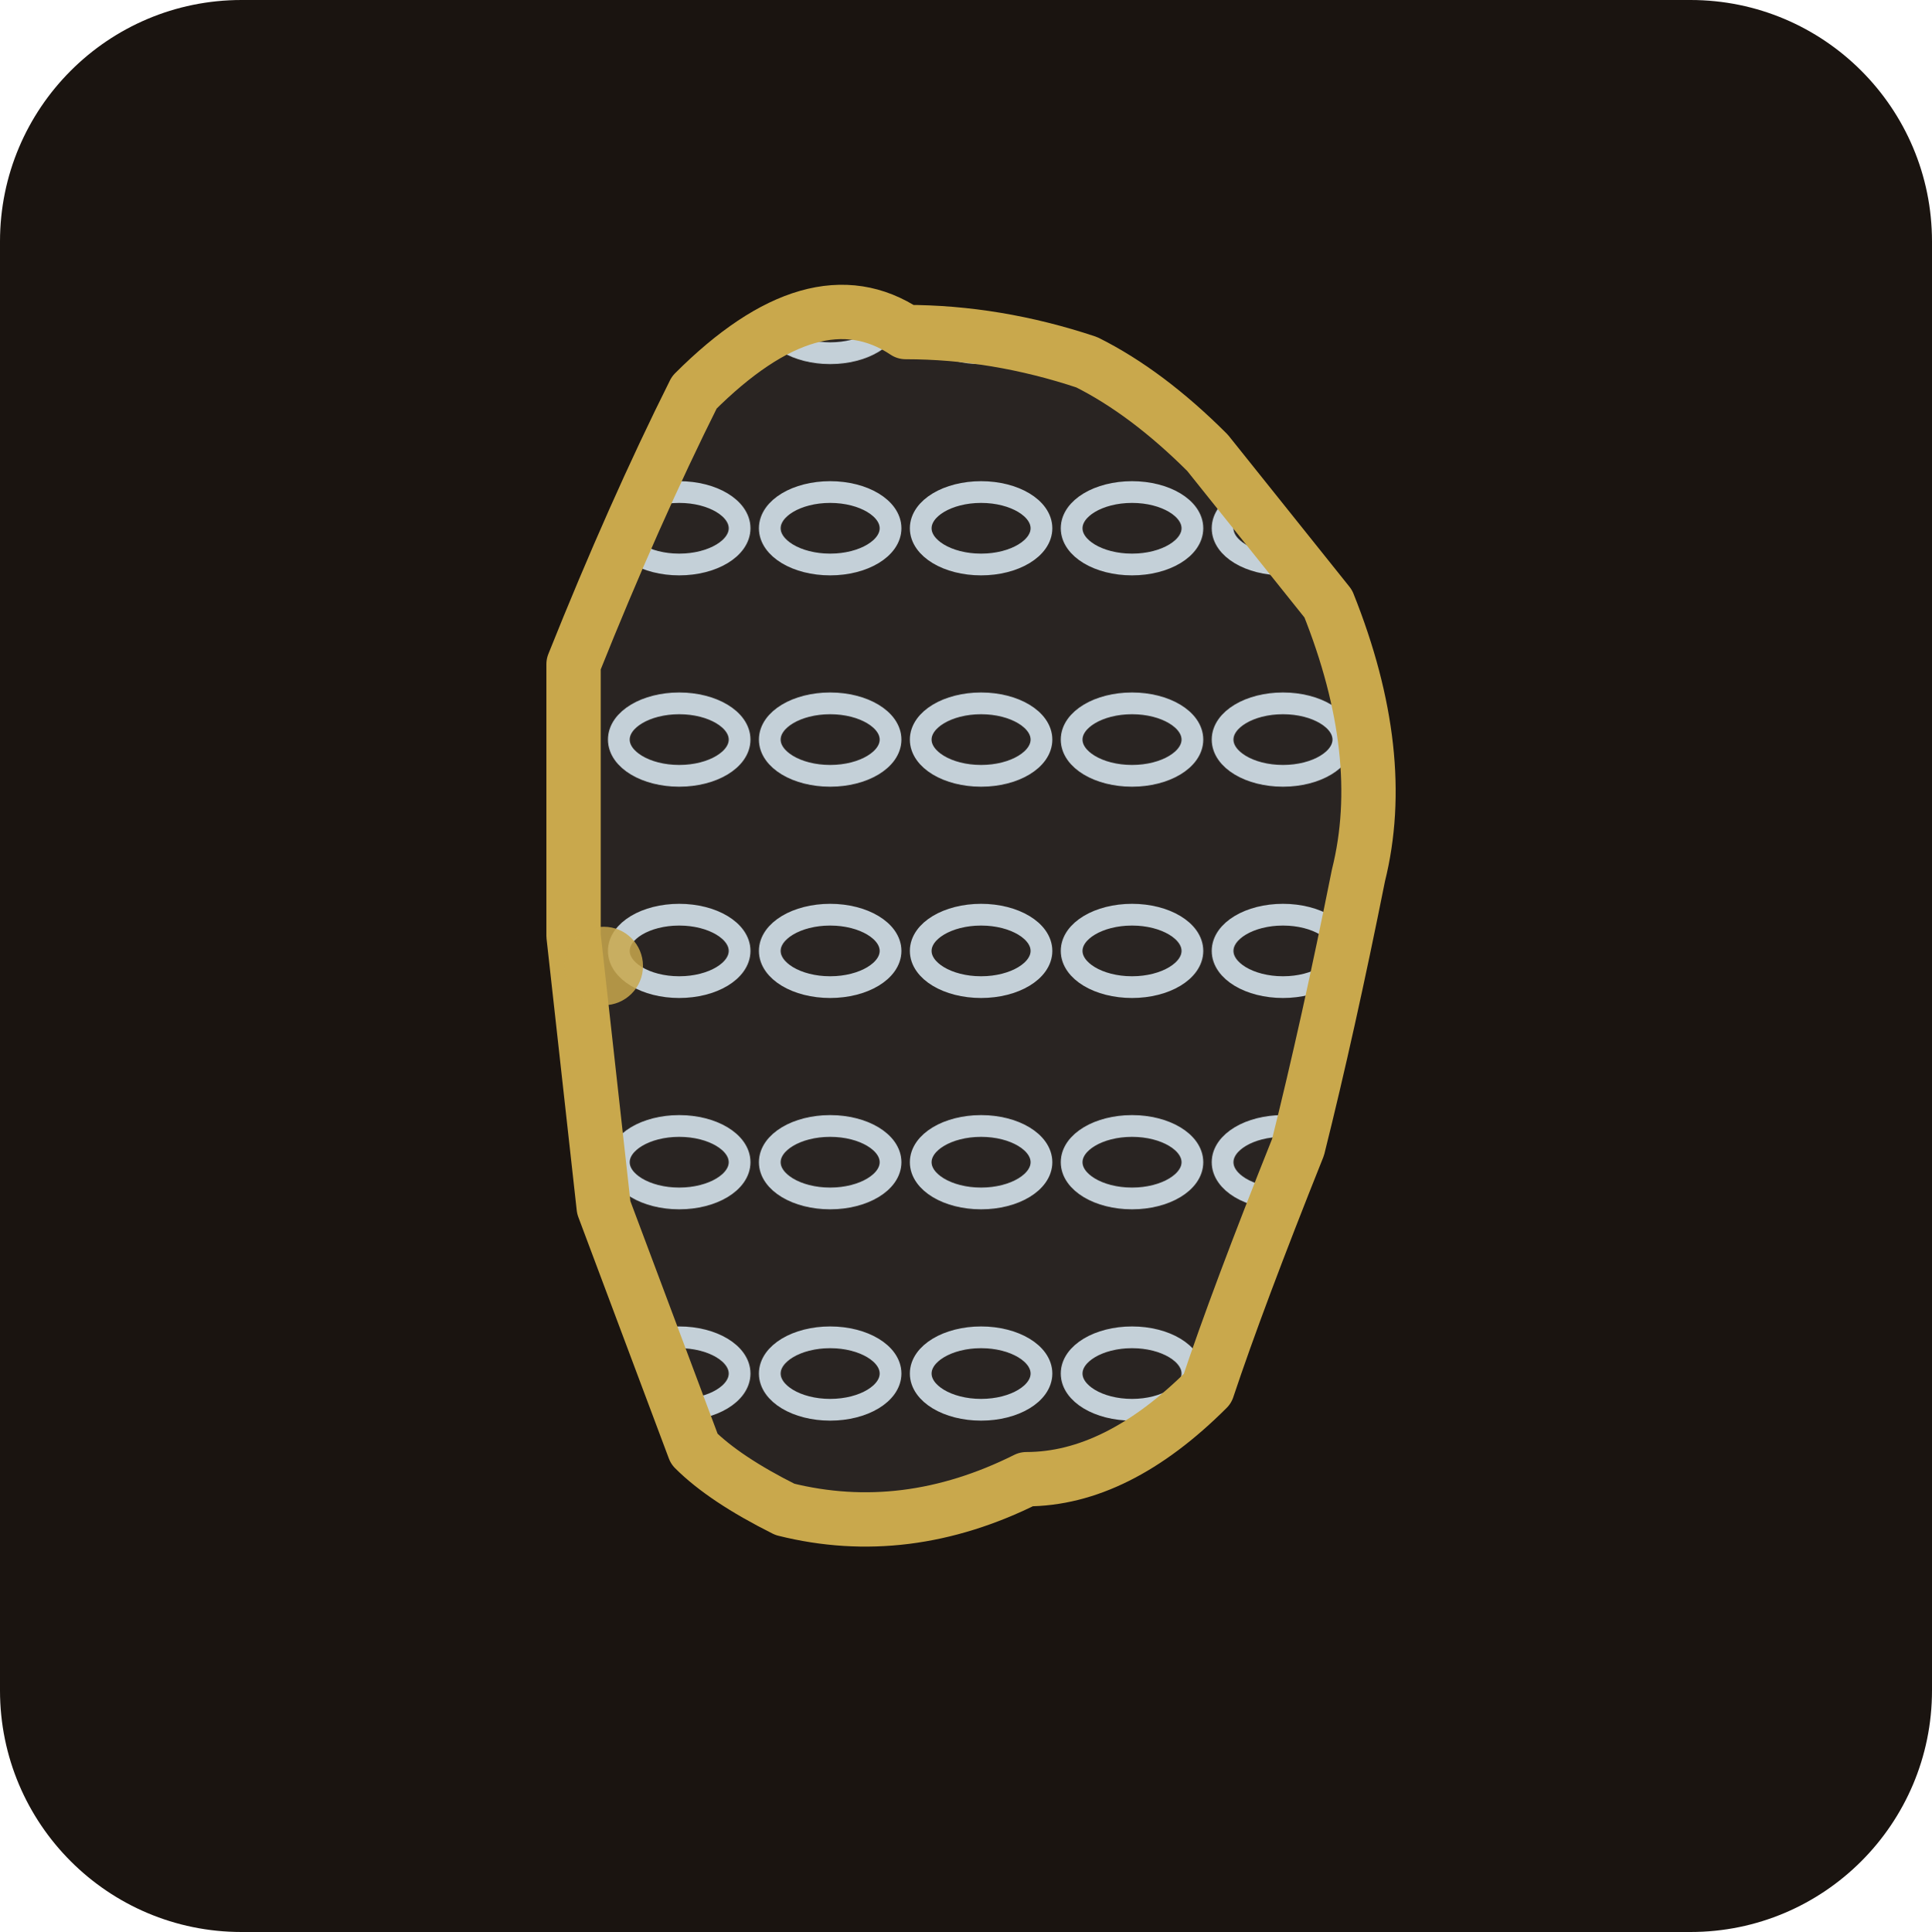
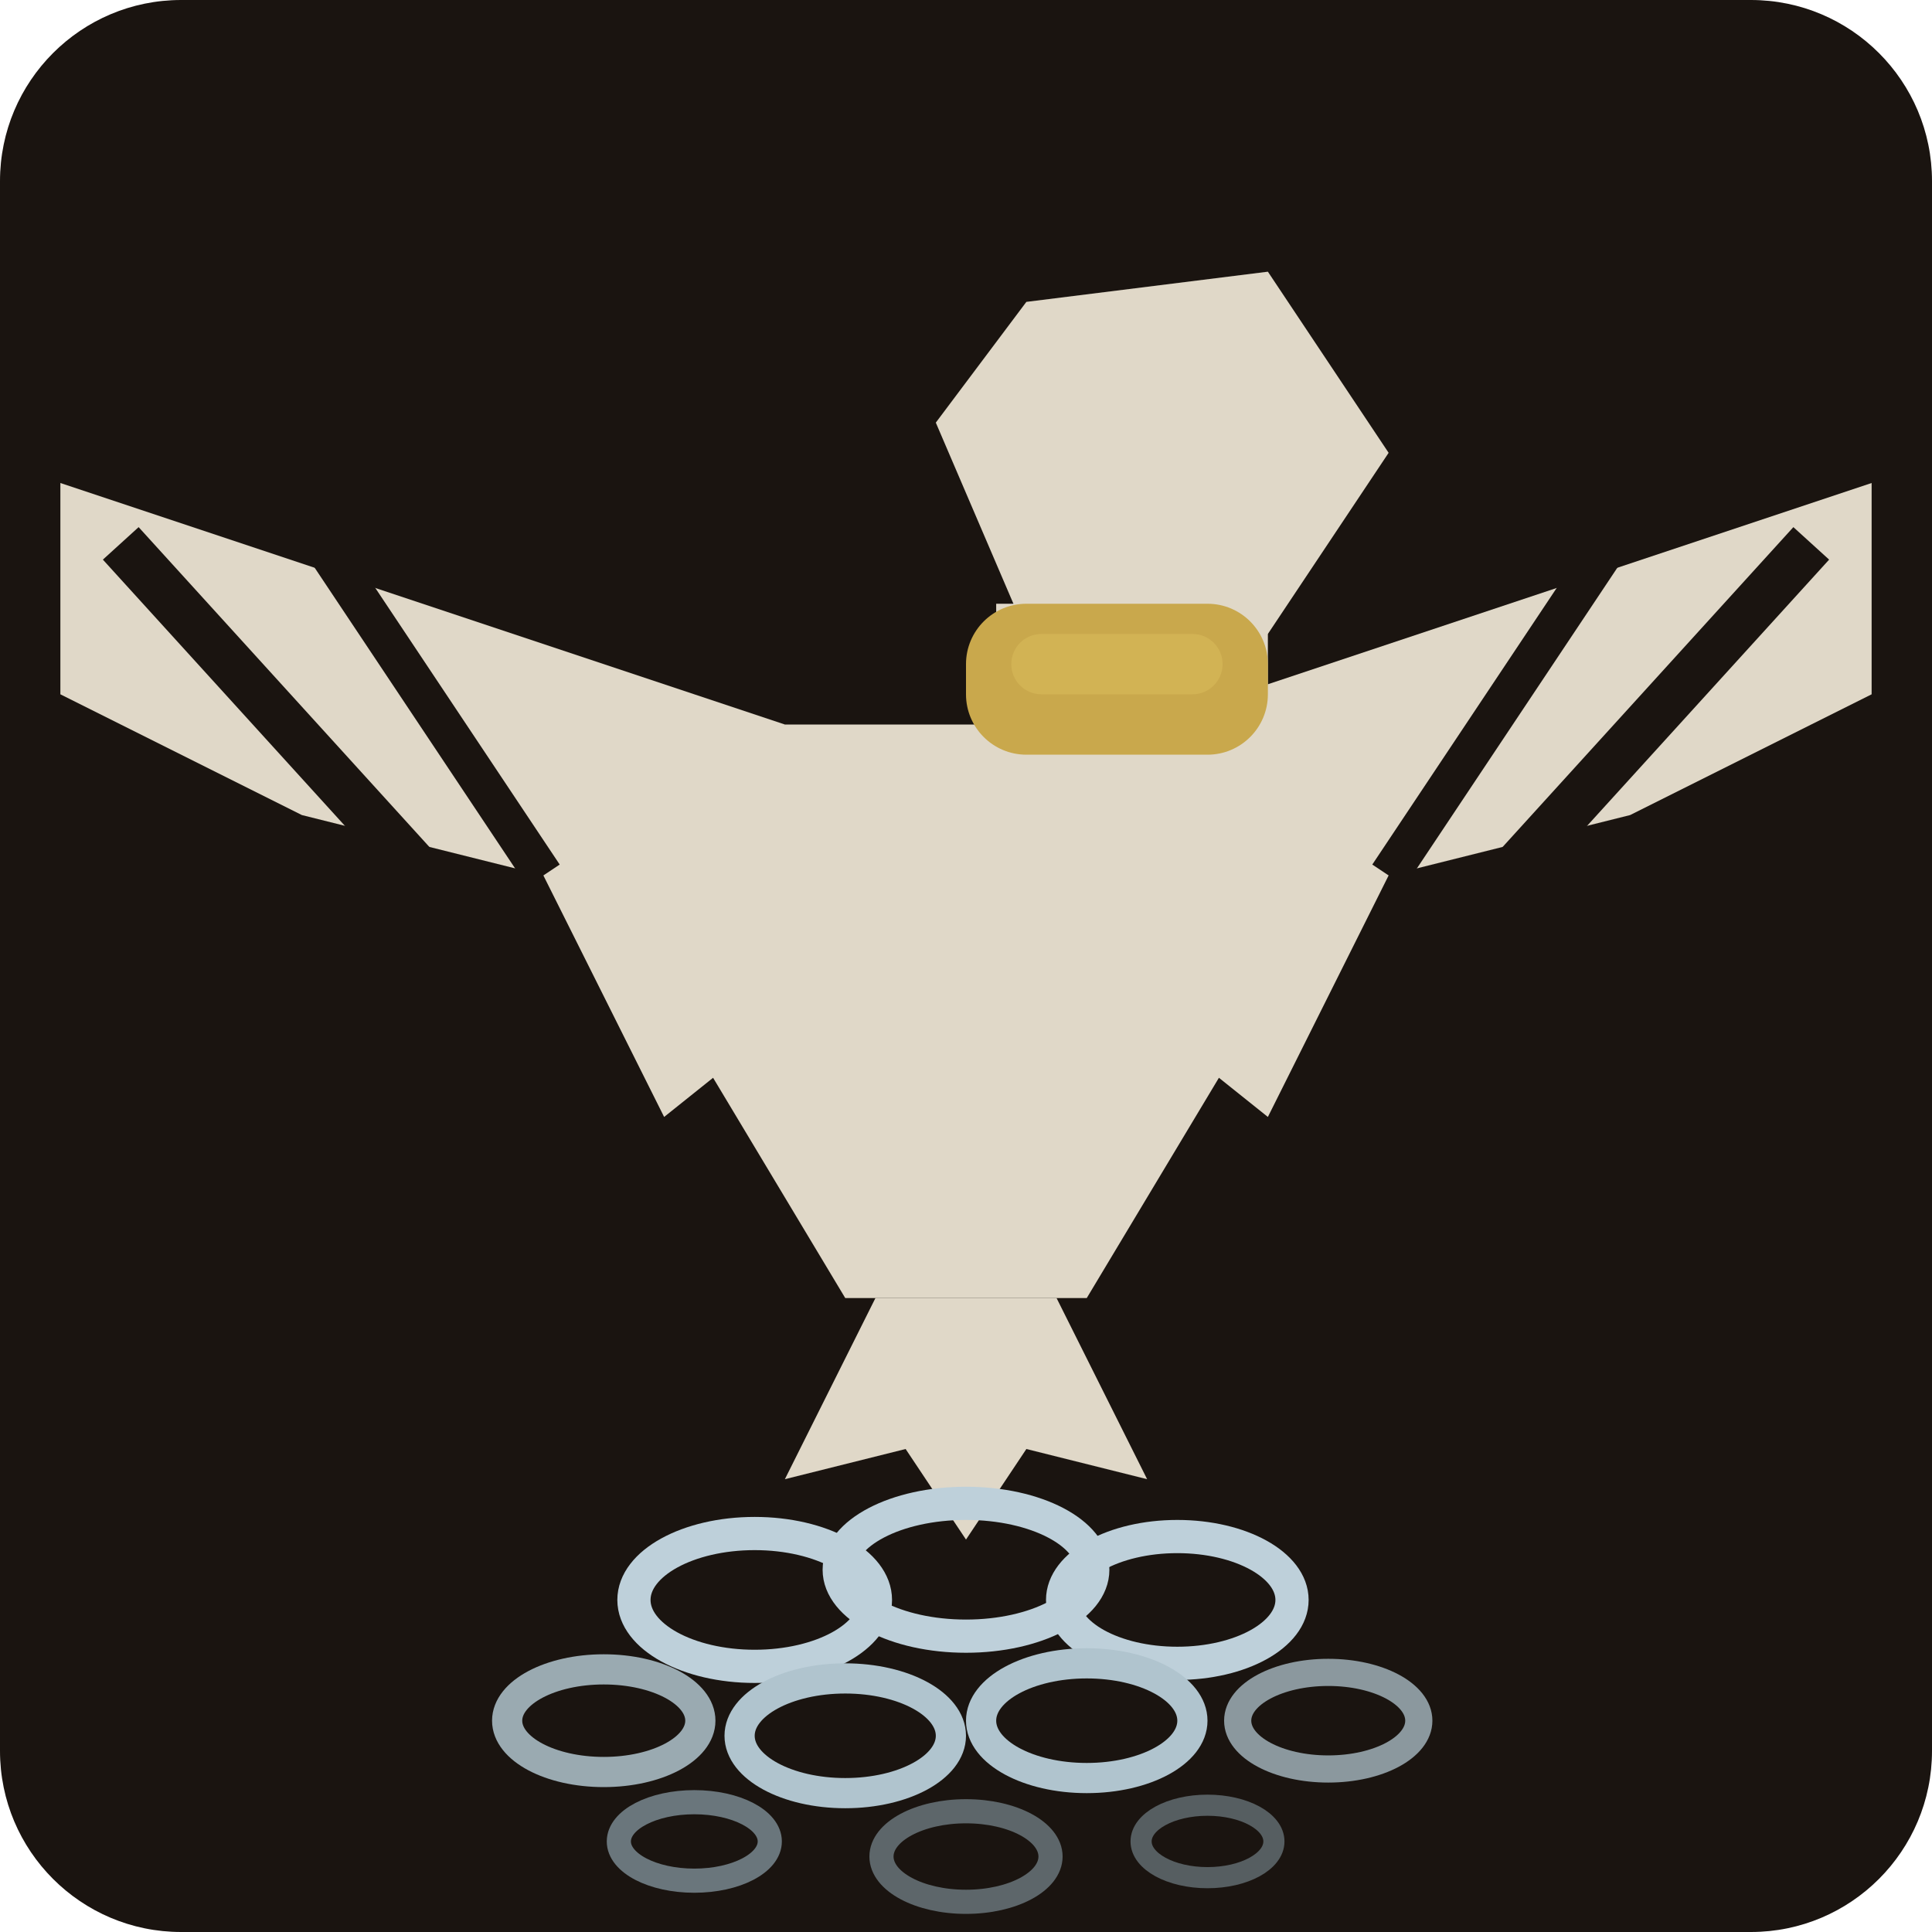
<svg xmlns="http://www.w3.org/2000/svg" viewBox="0 0 64 64" role="img" aria-label="Qori Silver">
-   <defs>
-     <pattern id="cl" x="0" y="0" width="10" height="7" patternUnits="userSpaceOnUse">
-       <ellipse cx="2.5" cy="3.5" rx="2.0" ry="1.2" fill="none" stroke="#C4D0D8" stroke-width="0.72" />
-       <ellipse cx="7.5" cy="3.5" rx="2.0" ry="1.2" fill="none" stroke="#C4D0D8" stroke-width="0.72" />
-     </pattern>
-     <clipPath id="peru">
-       <path d="M 23,13                Q 27,9   30,11                Q 33,11  36,12                Q 38,13  40,15                L 44,20                Q 46,25  45,29                Q 44,34  43,38                Q 41,43  40,46                Q 37,49  34,49                Q 30,51  26,50                Q 24,49  23,48                L 20,40  19,31  19,22                Q 21,17  23,13 Z" />
-     </clipPath>
-   </defs>
-   <rect width="64" height="64" rx="8" fill="#1A1410" />
-   <path d="M 23,13 Q 27,9 30,11 Q 33,11 36,12 Q 38,13 40,15            L 44,20 Q 46,25 45,29 Q 44,34 43,38 Q 41,43 40,46            Q 37,49 34,49 Q 30,51 26,50 Q 24,49 23,48            L 20,40 19,31 19,22 Q 21,17 23,13 Z" fill="rgba(196,208,216,0.09)" />
-   <rect x="0" y="0" width="64" height="64" fill="url(#cl)" clip-path="url(#peru)" />
-   <path d="M 23,13 Q 27,9 30,11 Q 33,11 36,12 Q 38,13 40,15            L 44,20 Q 46,25 45,29 Q 44,34 43,38 Q 41,43 40,46            Q 37,49 34,49 Q 30,51 26,50 Q 24,49 23,48            L 20,40 19,31 19,22 Q 21,17 23,13 Z" fill="none" stroke="#C9A84C" stroke-width="1.8" stroke-linejoin="round" />
-   <circle cx="20" cy="32" r="1.3" fill="#C9A84C" opacity="0.85" />
+   <rect width="64" height="64" rx="6" fill="#1A1410" />
+   <path d="M 26,24 L 2,16 L 2,23 L 10,27 L 18,29 L 22,37 L 27,33 Z" fill="#E0D8C8" />
+   <line x1="4" y1="18" x2="14" y2="29" stroke="#1A1410" stroke-width="1.6" />
+   <line x1="10" y1="17" x2="18" y2="29" stroke="#1A1410" stroke-width="1.3" />
+   <path d="M 38,24 L 62,16 L 62,23 L 54,27 L 46,29 L 42,37 L 37,33 Z" fill="#E0D8C8" />
+   <line x1="60" y1="18" x2="50" y2="29" stroke="#1A1410" stroke-width="1.6" />
+   <line x1="54" y1="17" x2="46" y2="29" stroke="#1A1410" stroke-width="1.3" />
+   <path d="M 26,24 L 38,24 L 42,33 L 36,43 L 28,43 L 22,33 Z" fill="#E0D8C8" />
+   <path d="M 34,10 L 42,9 L 46,15 L 42,21 L 34,21 L 31,14 Z" fill="#E0D8C8" />
+   <rect x="33" y="20" width="9" height="5" fill="#E0D8C8" />
+   <rect x="32" y="20" width="10" height="5" rx="2" fill="#C9A84C" />
+   <rect x="33.5" y="21" width="7" height="2" rx="1" fill="#D9BA5A" opacity="0.6" />
+   <path d="M 29,43 L 26,49 L 30,48 L 32,51 L 34,48 L 38,49 L 35,43 Z" fill="#E0D8C8" />
+   <ellipse cx="25" cy="53" rx="4" ry="2.2" fill="none" stroke="#BED0DA" stroke-width="1.1" />
+   <ellipse cx="32" cy="52" rx="4.2" ry="2.2" fill="none" stroke="#BED0DA" stroke-width="1.1" />
+   <ellipse cx="39" cy="53" rx="3.8" ry="2.1" fill="none" stroke="#BED0DA" stroke-width="1.1" />
+   <ellipse cx="20" cy="57" rx="3.2" ry="1.7" fill="none" stroke="#B0C4CE" stroke-width="1.0" opacity="0.85" />
+   <ellipse cx="28" cy="57.5" rx="3.5" ry="1.9" fill="none" stroke="#B0C4CE" stroke-width="1.0" />
+   <ellipse cx="36" cy="57" rx="3.5" ry="1.9" fill="none" stroke="#B0C4CE" stroke-width="1.0" />
+   <ellipse cx="44" cy="57" rx="3" ry="1.6" fill="none" stroke="#B0C4CE" stroke-width="0.9" opacity="0.75" />
+   <ellipse cx="23" cy="61" rx="2.5" ry="1.3" fill="none" stroke="#A0B8C4" stroke-width="0.8" opacity="0.6" />
+   <ellipse cx="32" cy="61.5" rx="2.8" ry="1.5" fill="none" stroke="#A0B8C4" stroke-width="0.8" opacity="0.5" />
+   <ellipse cx="40" cy="61" rx="2.2" ry="1.2" fill="none" stroke="#A0B8C4" stroke-width="0.7" opacity="0.45" />
</svg>
